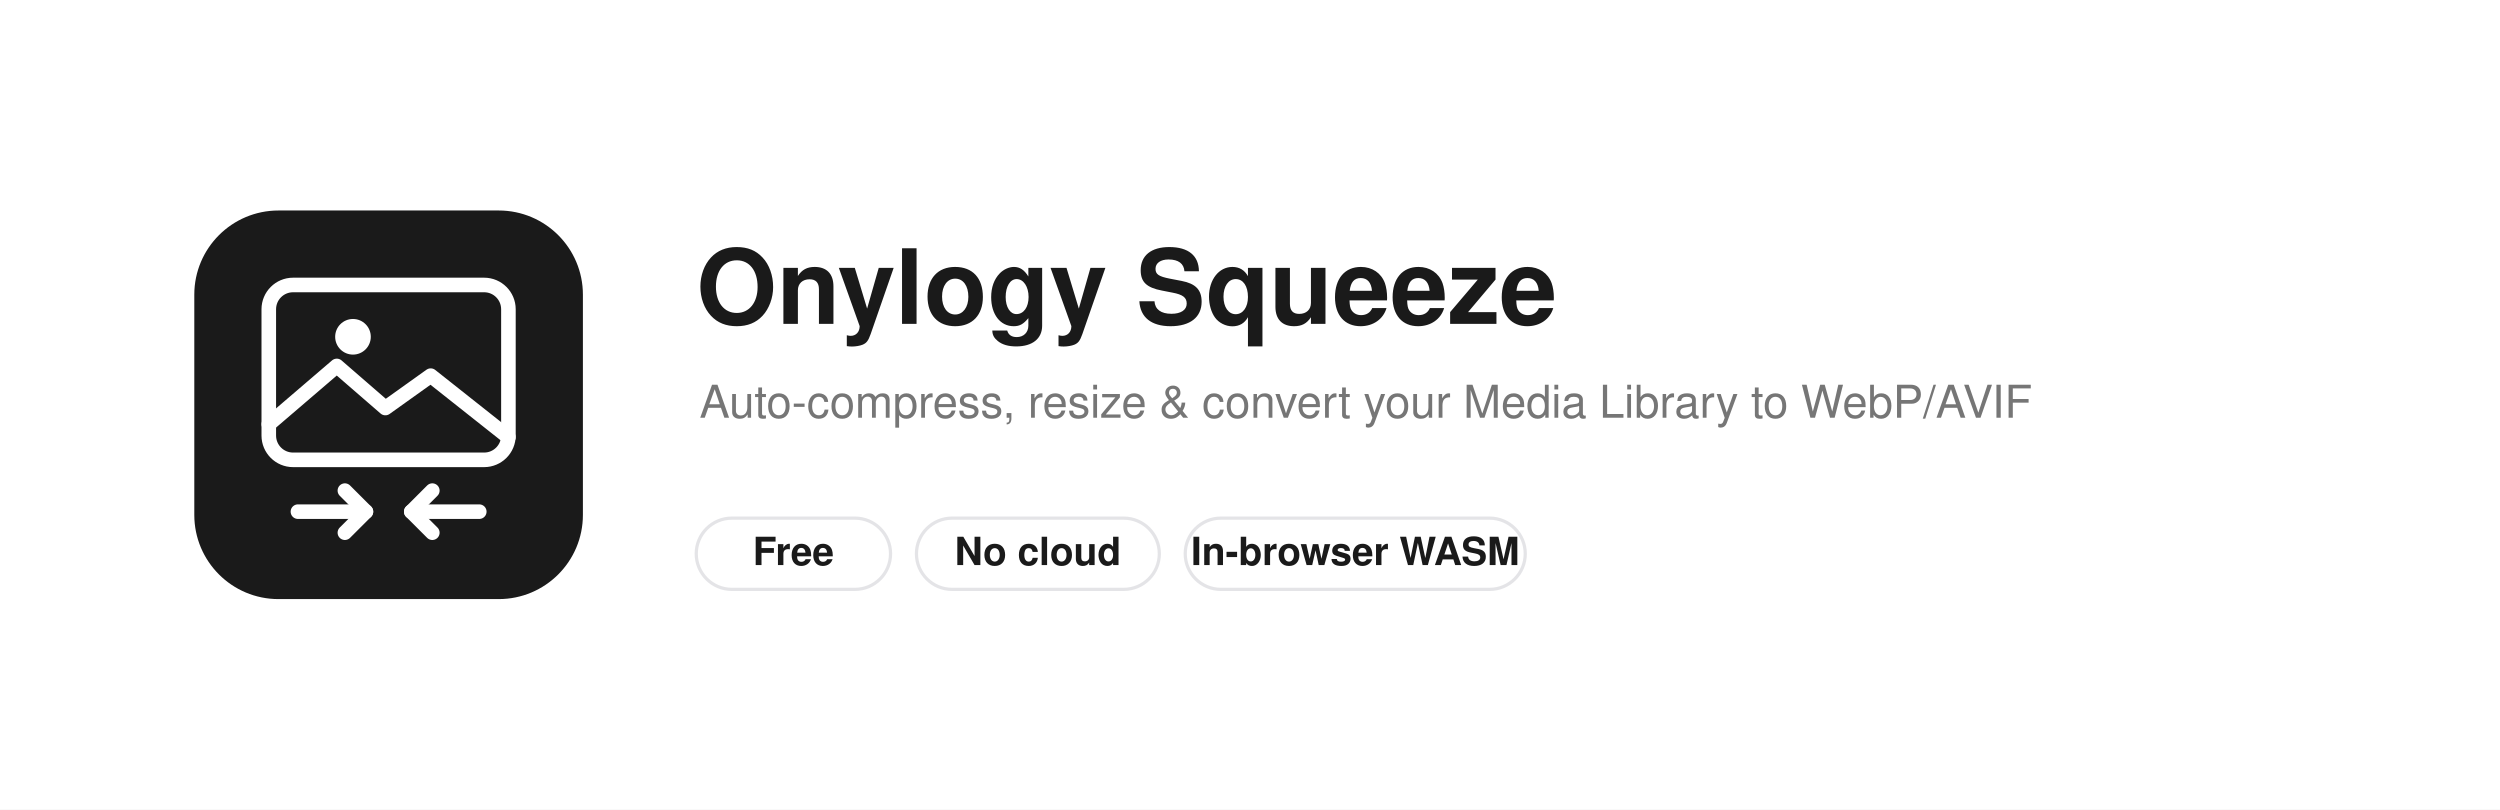
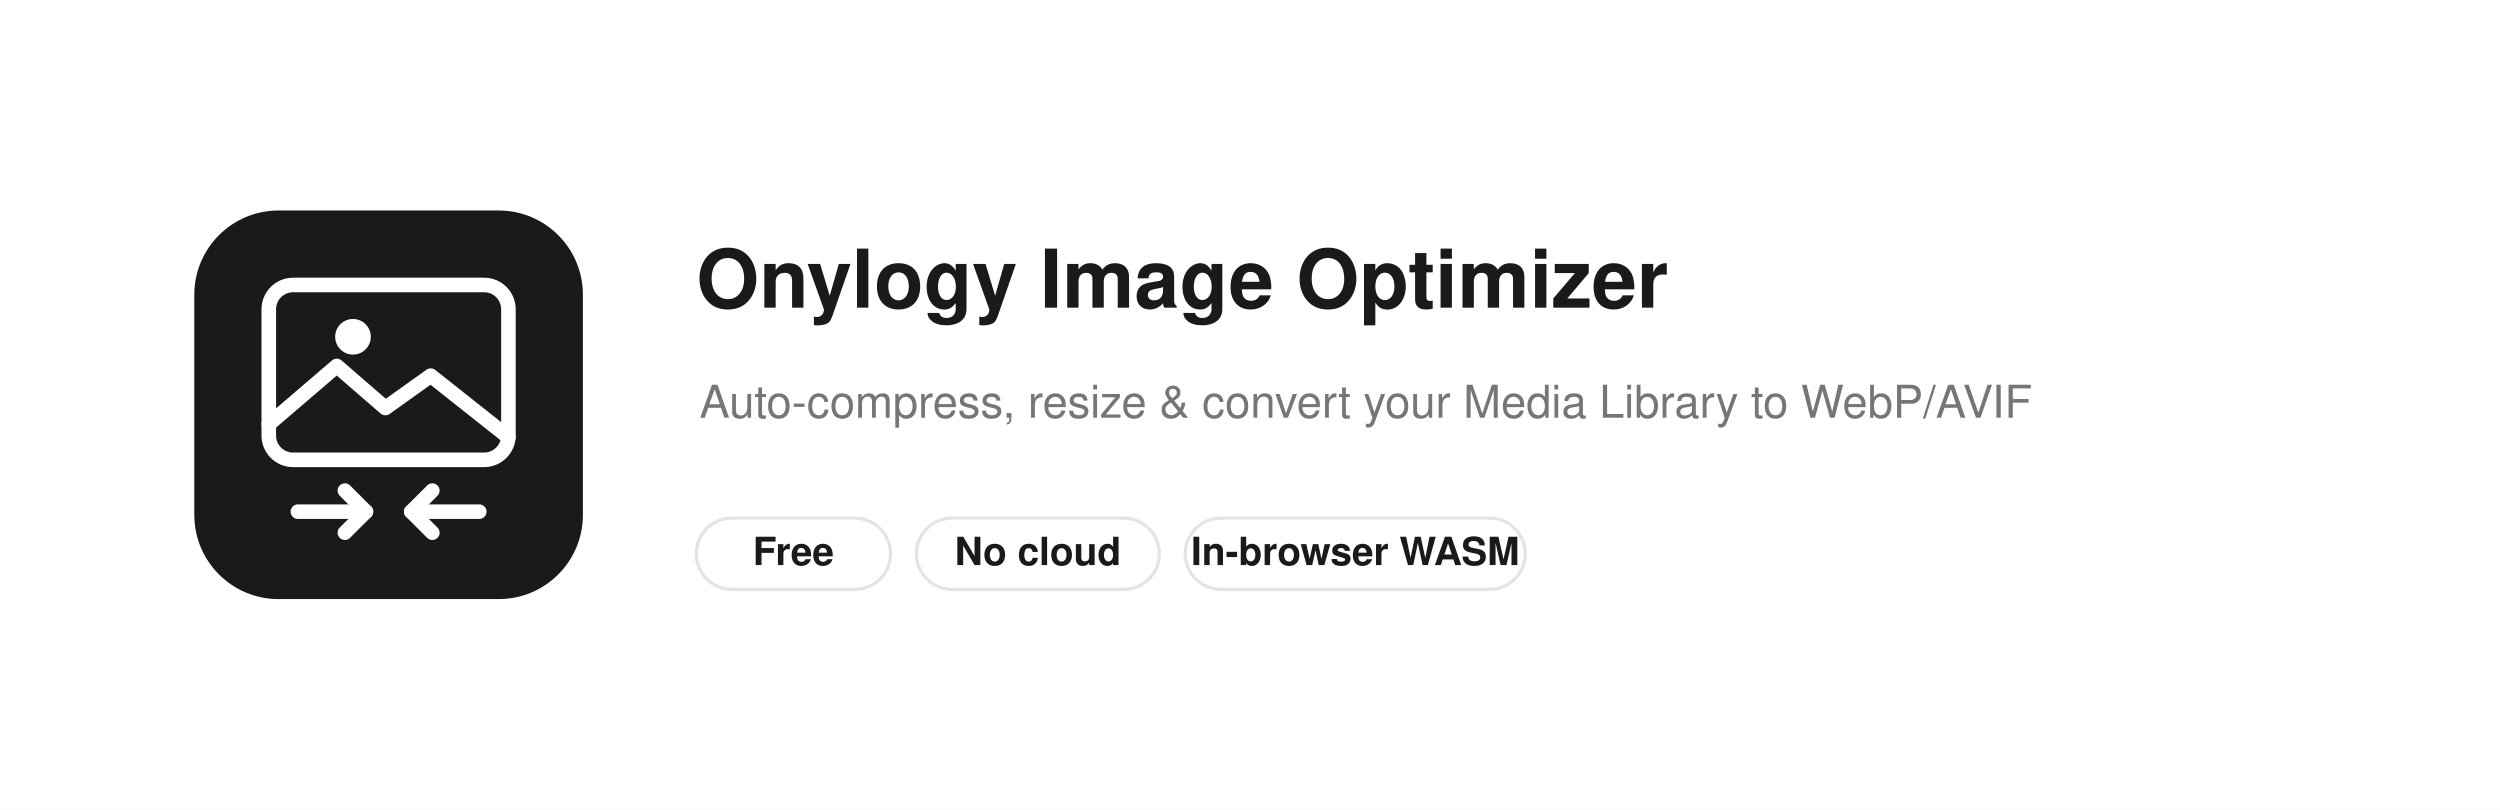
<svg xmlns="http://www.w3.org/2000/svg" viewBox="0 0 1544 500" width="1544" height="500">
  <rect width="1544" height="500" fill="#ffffff" />
  <g transform="translate(120 130)">
    <rect width="240" height="240" rx="52" fill="#1a1a1a" />
    <rect x="46" y="46" width="148" height="108" rx="15" fill="none" stroke="#ffffff" stroke-width="9" />
    <path d="M46 132 L88 96 L118 122 L146 102 L194 140" fill="none" stroke="#ffffff" stroke-width="9" stroke-linecap="round" stroke-linejoin="round" />
    <circle cx="98" cy="78" r="11" fill="#ffffff" />
    <g fill="none" stroke="#ffffff" stroke-width="9" stroke-linecap="round" stroke-linejoin="round">
      <path d="M64 186 H106" />
      <path d="M93 173 L106 186 L93 199" />
      <path d="M176 186 H134" />
      <path d="M147 173 L134 186 L147 199" />
    </g>
  </g>
  <g transform="translate(430 0)">
-     <text x="0" y="200" font-family="-apple-system, Segoe UI, Helvetica, Arial, sans-serif" font-size="64" font-weight="700" fill="#1a1a1a">Onylogy Squeeze</text>
+     <text x="0" y="190" font-family="-apple-system, Segoe UI, Helvetica, Arial, sans-serif" font-size="50" font-weight="700" fill="#1a1a1a">Onylogy Image Optimizer</text>
    <text x="2" y="258" font-family="-apple-system, Segoe UI, Helvetica, Arial, sans-serif" font-size="28" font-weight="500" fill="#767676">Auto-compress, resize &amp; convert your Media Library to WebP/AVIF</text>
    <g font-family="-apple-system, Segoe UI, Helvetica, Arial, sans-serif" font-size="24" font-weight="600" fill="#1a1a1a">
      <rect x="0" y="320" width="120" height="44" rx="22" fill="none" stroke="#e4e4e7" stroke-width="2" />
      <text x="60" y="349" text-anchor="middle">Free</text>
      <rect x="136" y="320" width="150" height="44" rx="22" fill="none" stroke="#e4e4e7" stroke-width="2" />
      <text x="211" y="349" text-anchor="middle">No cloud</text>
      <rect x="302" y="320" width="210" height="44" rx="22" fill="none" stroke="#e4e4e7" stroke-width="2" />
      <text x="407" y="349" text-anchor="middle">In-browser WASM</text>
    </g>
  </g>
</svg>
